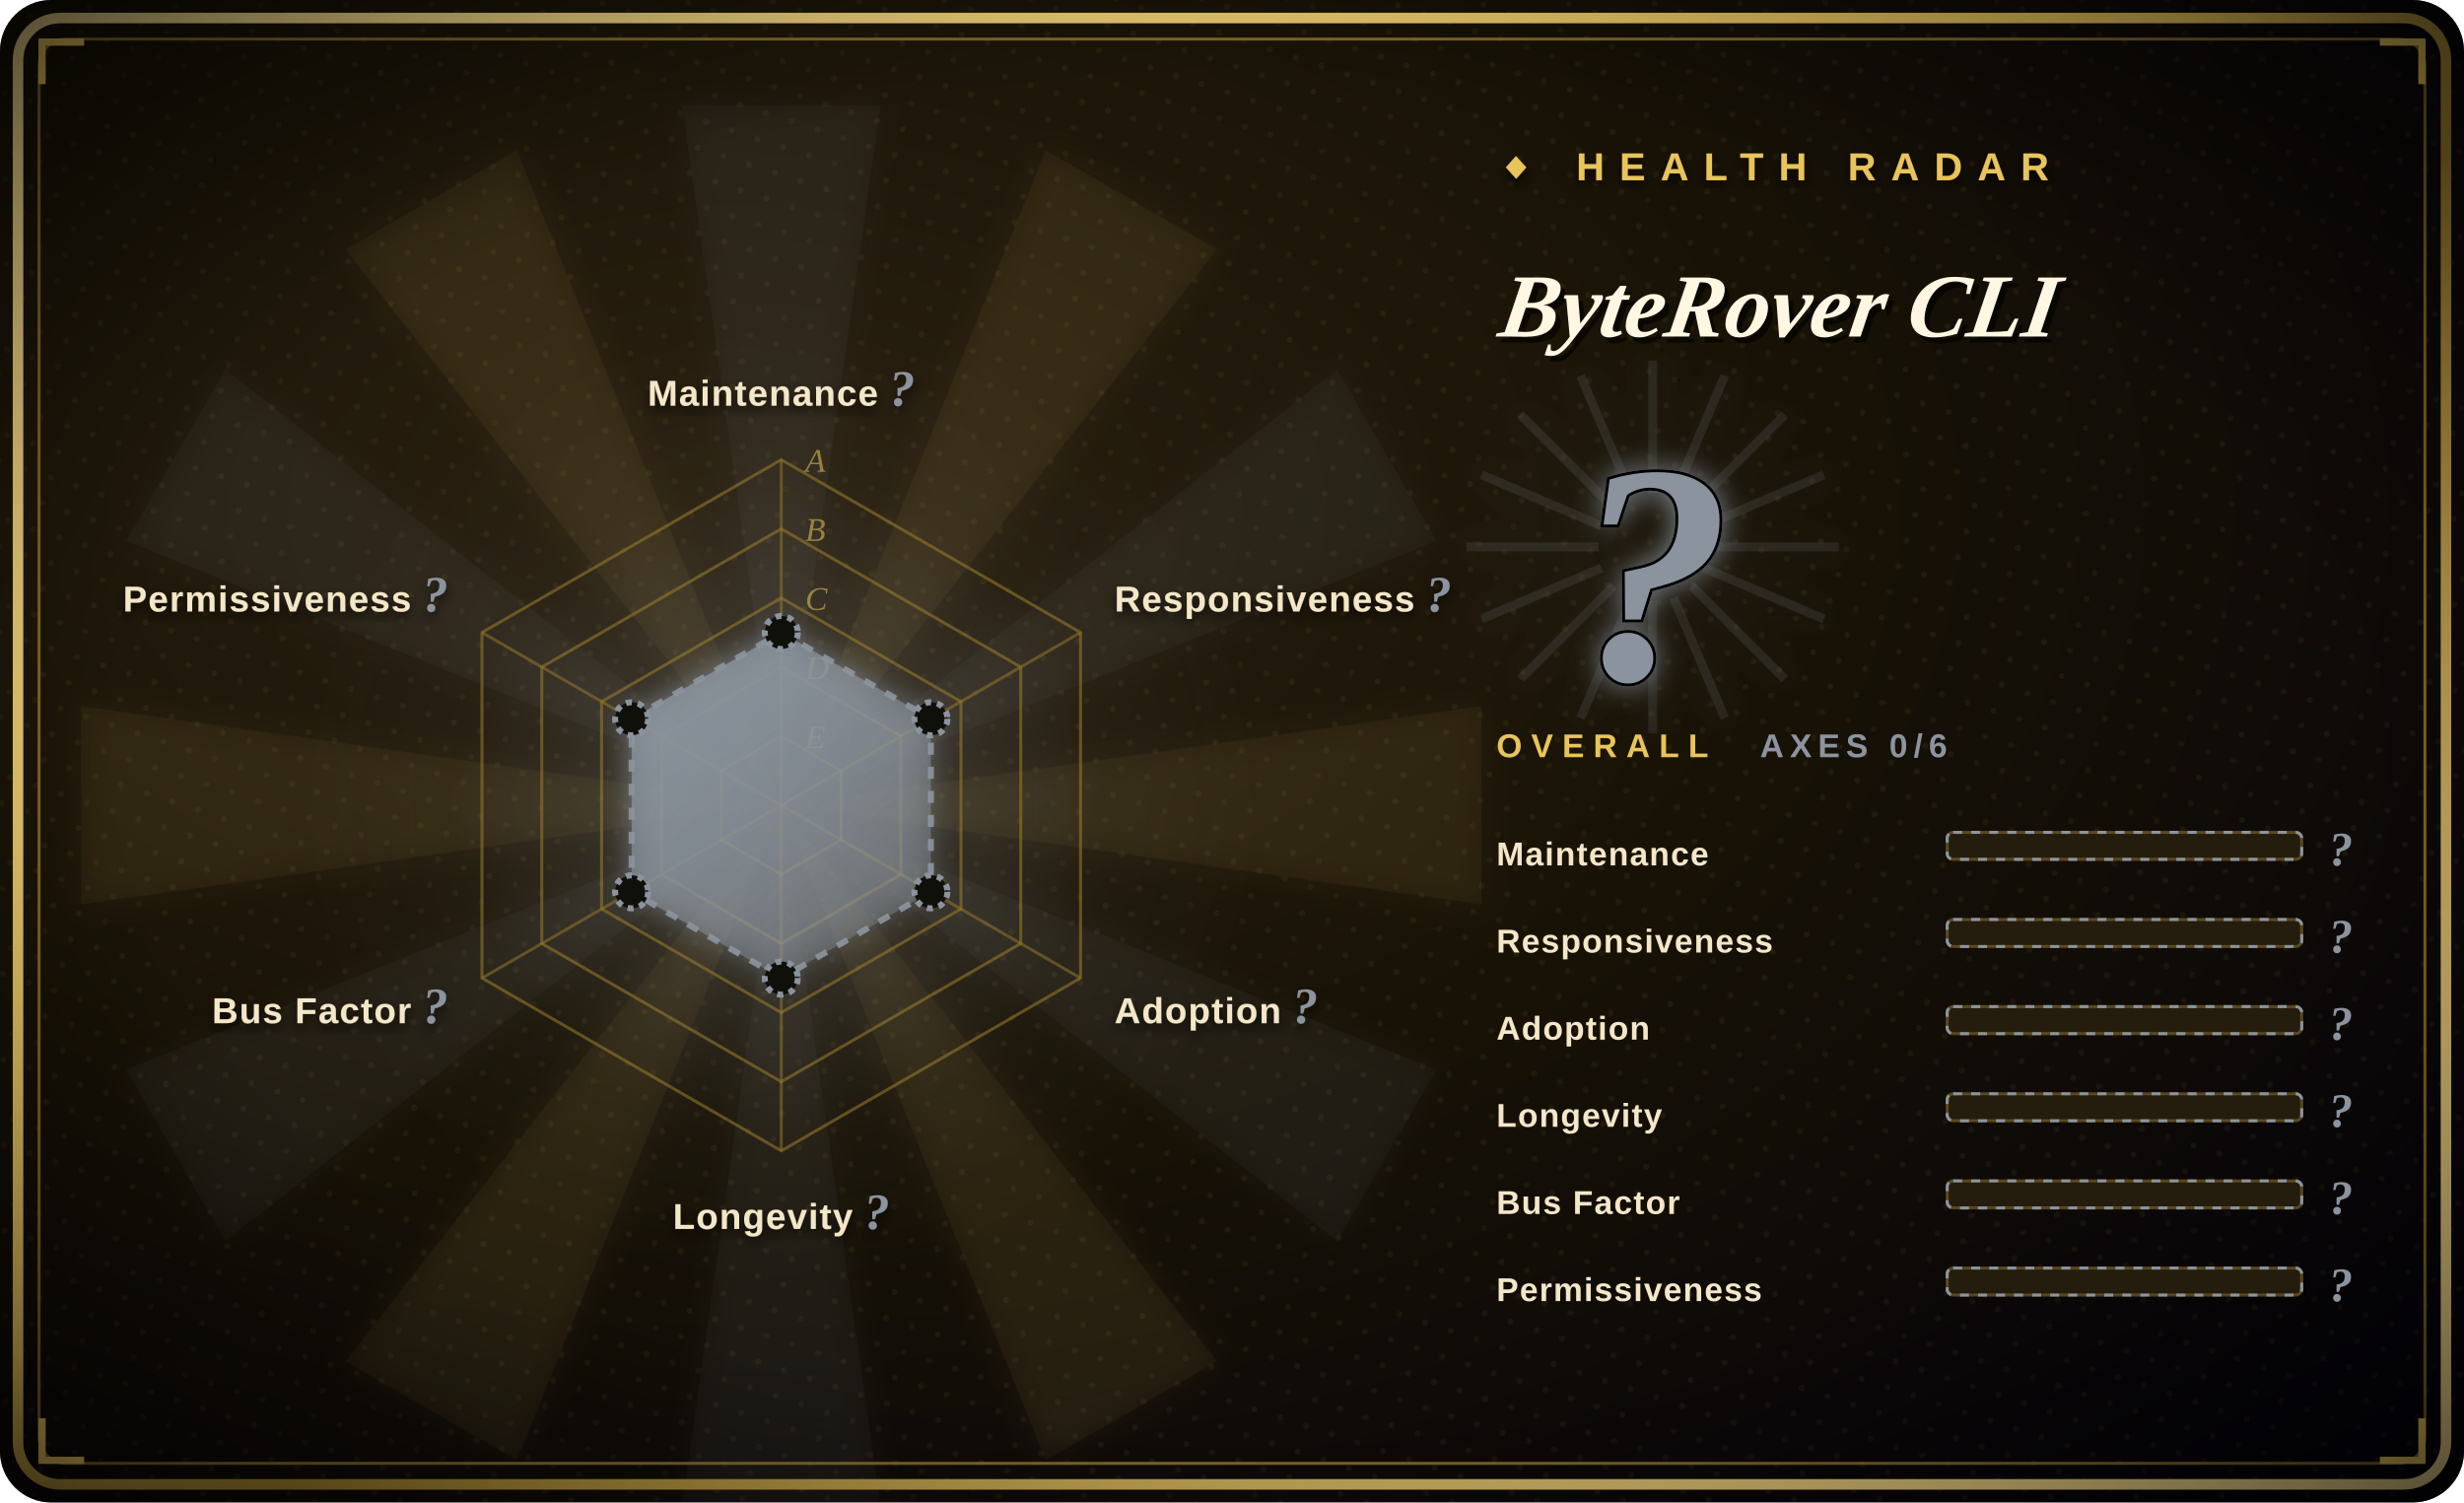
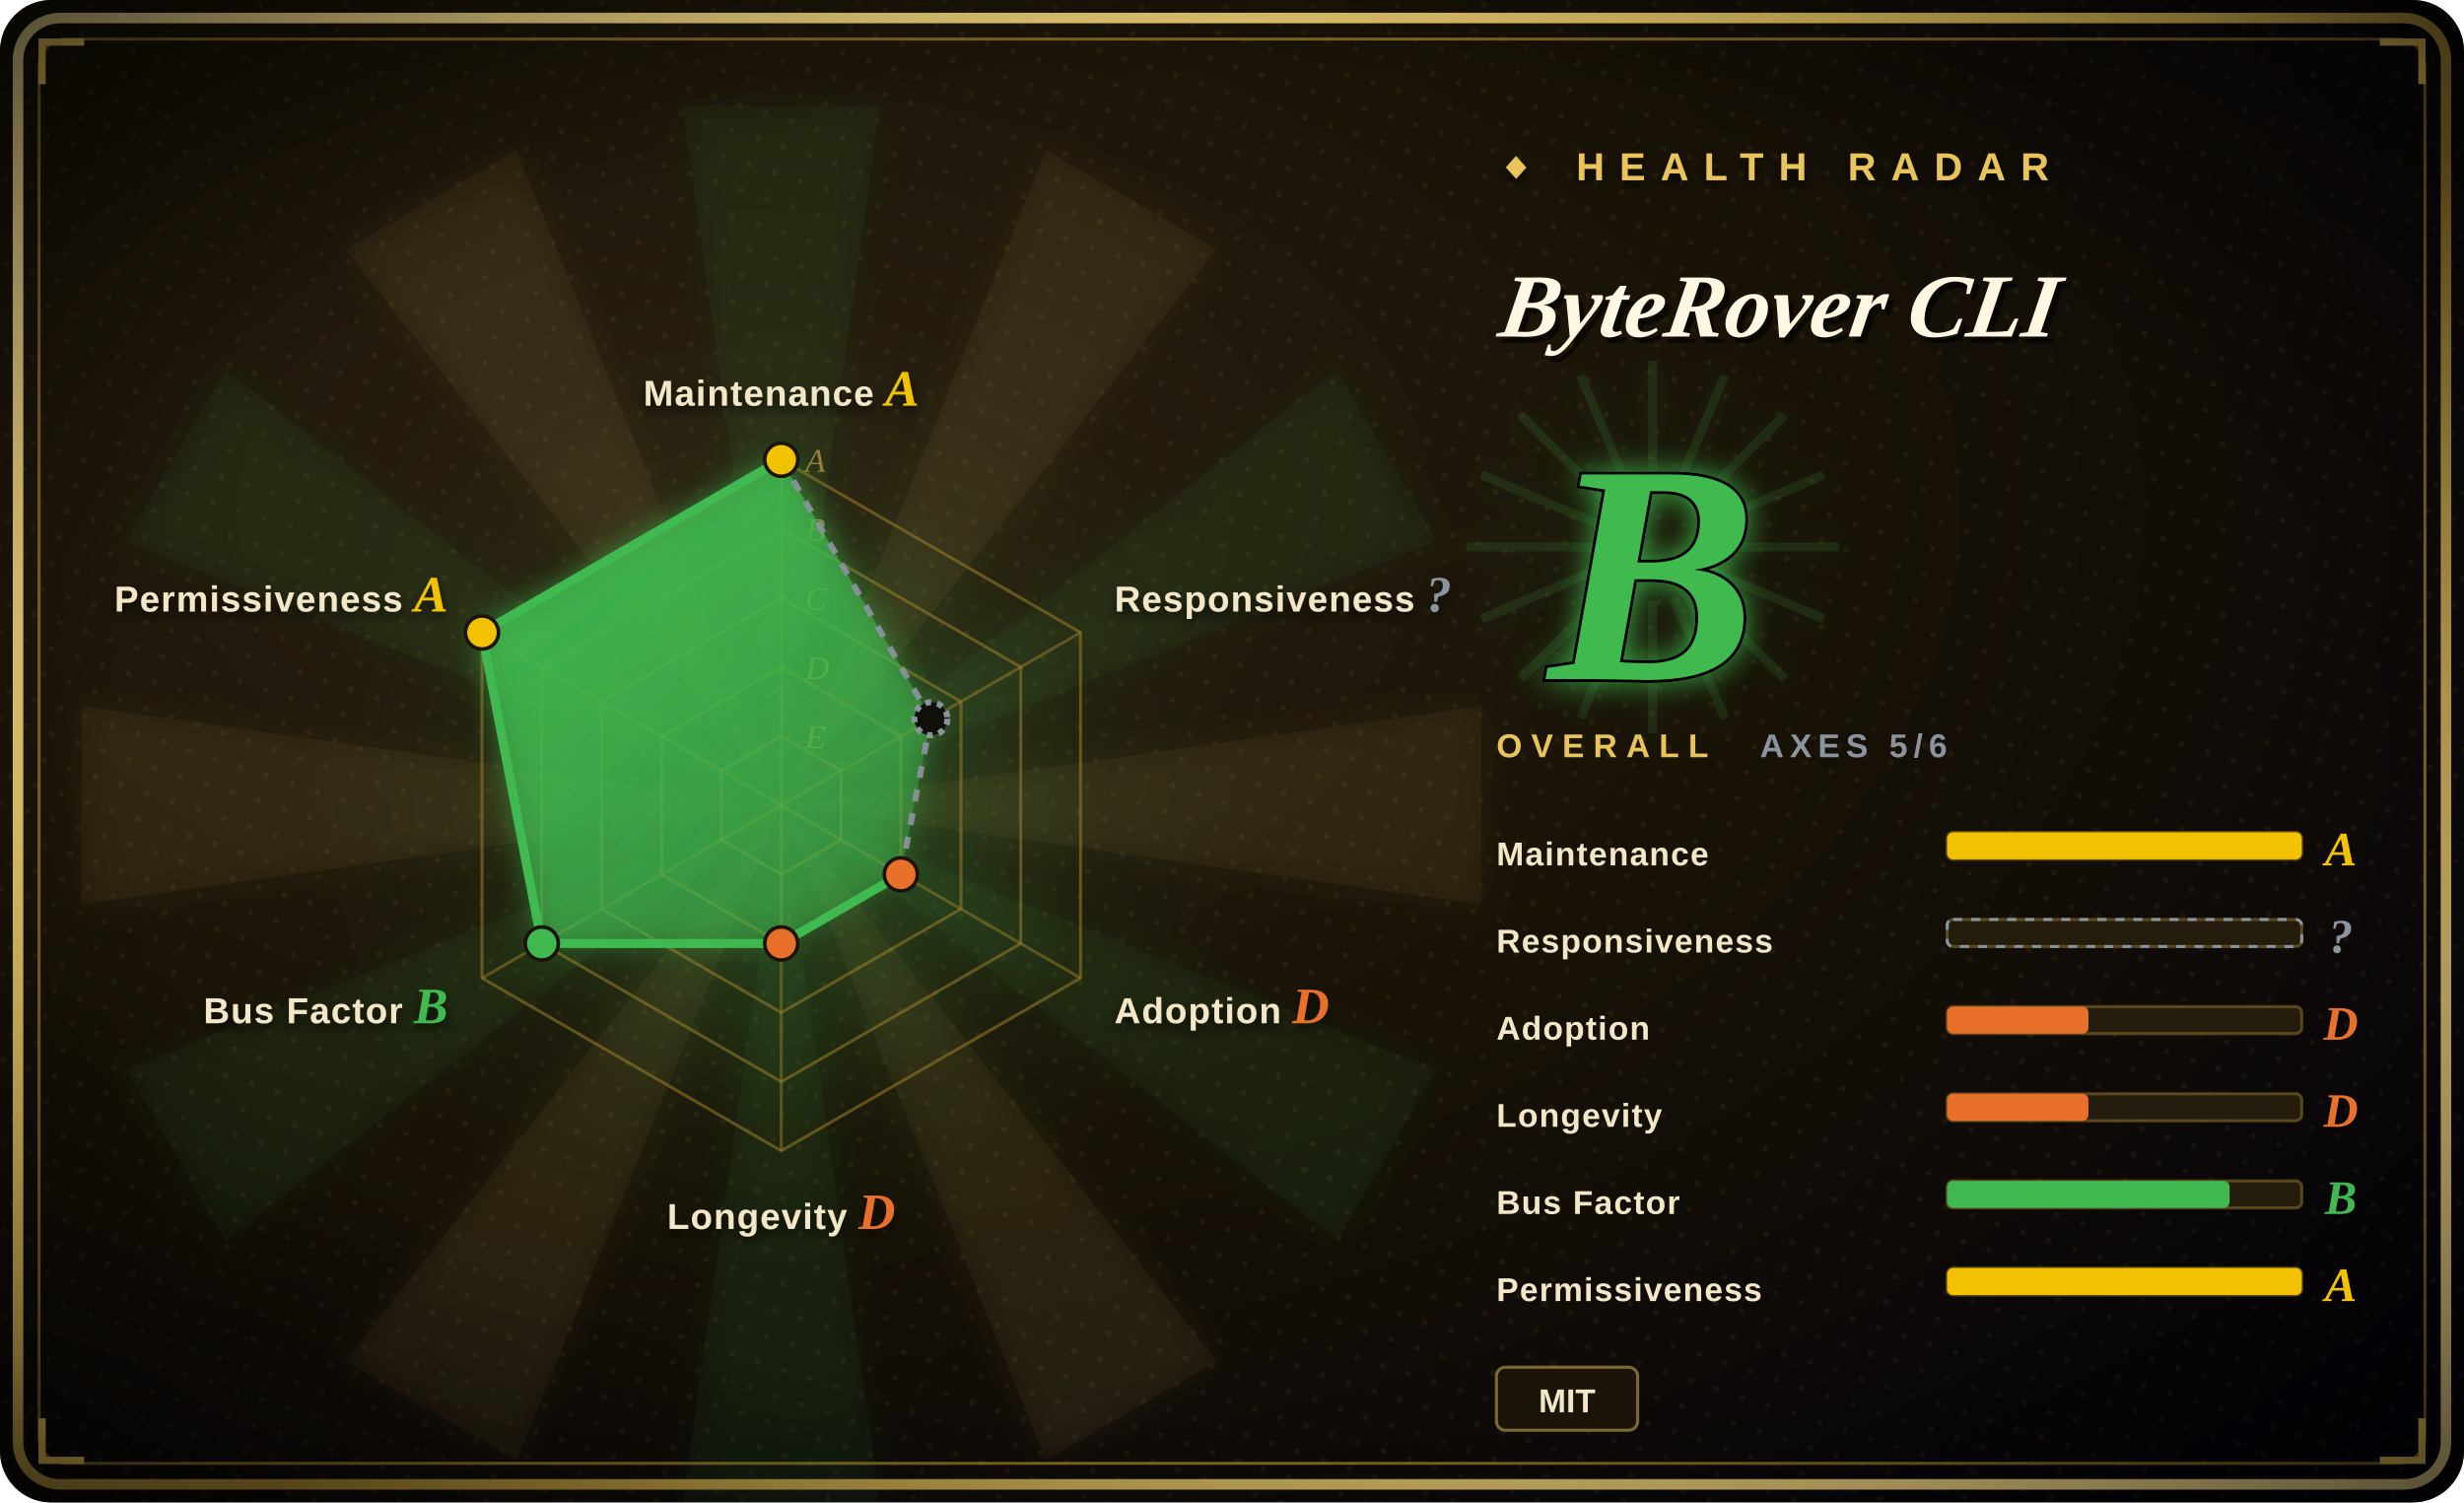
<svg xmlns="http://www.w3.org/2000/svg" width="820" height="500" viewBox="0 0 820 500">
  <defs>
    <radialGradient id="bg" cx="30%" cy="34%" r="90%">
      <stop offset="0%" stop-color="#2a2010" />
      <stop offset="48%" stop-color="#181206" />
      <stop offset="100%" stop-color="#05030a" />
    </radialGradient>
    <radialGradient id="vig" cx="50%" cy="50%" r="72%">
      <stop offset="62%" stop-color="#000000" stop-opacity="0" />
      <stop offset="100%" stop-color="#000000" stop-opacity="0.72" />
    </radialGradient>
    <linearGradient id="frame" x1="0" y1="0" x2="1" y2="1">
      <stop offset="0%" stop-color="#f6dd92" />
      <stop offset="45%" stop-color="#E8C45A" />
      <stop offset="55%" stop-color="#9c7d2a" />
      <stop offset="100%" stop-color="#f6dd92" />
    </linearGradient>
    <linearGradient id="poly" x1="0" y1="0" x2="0.7" y2="1">
-       <stop offset="0%" stop-color="#8B949E" stop-opacity="0.92" />
-       <stop offset="100%" stop-color="#8B949E" stop-opacity="0.34" />
+       <stop offset="0%" stop-color="#3FB950" stop-opacity="0.92" />
+       <stop offset="100%" stop-color="#3FB950" stop-opacity="0.34" />
    </linearGradient>
    <radialGradient id="halo" cx="50%" cy="50%" r="50%">
-       <stop offset="0%" stop-color="#8B949E" stop-opacity="0.34" />
-       <stop offset="68%" stop-color="#8B949E" stop-opacity="0.04" />
-       <stop offset="100%" stop-color="#8B949E" stop-opacity="0" />
+       <stop offset="0%" stop-color="#3FB950" stop-opacity="0.34" />
+       <stop offset="68%" stop-color="#3FB950" stop-opacity="0.04" />
+       <stop offset="100%" stop-color="#3FB950" stop-opacity="0" />
    </radialGradient>
    <filter id="glow" x="-60%" y="-60%" width="220%" height="220%">
      <feGaussianBlur stdDeviation="5" result="b" />
      <feMerge>
        <feMergeNode in="b" />
        <feMergeNode in="SourceGraphic" />
      </feMerge>
    </filter>
    <filter id="soft" x="-30%" y="-30%" width="160%" height="160%">
      <feDropShadow dx="0" dy="2" stdDeviation="2" flood-color="#000" flood-opacity="0.7" />
    </filter>
    <pattern id="halftone" width="9" height="9" patternUnits="userSpaceOnUse" patternTransform="rotate(18)">
      <circle cx="2" cy="2" r="1" fill="#E8C45A" fill-opacity="0.06" />
    </pattern>
  </defs>
  <rect width="820" height="500" rx="17" fill="url(#bg)" />
  <rect width="820" height="500" rx="17" fill="url(#halftone)" />
  <g opacity="0.5" filter="url(#glow)">
    <path d="M260,268 L493,235 L493,301 Z" fill="#E8C45A" fill-opacity="0.10" />
-     <path d="M260,268 L478,356 L445,413 Z" fill="#8B949E" fill-opacity="0.10" />
+     <path d="M260,268 L478,356 L445,413 Z" fill="#3FB950" fill-opacity="0.10" />
    <path d="M260,268 L405,453 L348,486 Z" fill="#E8C45A" fill-opacity="0.10" />
-     <path d="M260,268 L293,501 L227,501 Z" fill="#8B949E" fill-opacity="0.10" />
+     <path d="M260,268 L293,501 L227,501 Z" fill="#3FB950" fill-opacity="0.10" />
    <path d="M260,268 L172,486 L115,453 Z" fill="#E8C45A" fill-opacity="0.10" />
-     <path d="M260,268 L75,413 L42,356 Z" fill="#8B949E" fill-opacity="0.10" />
+     <path d="M260,268 L75,413 L42,356 Z" fill="#3FB950" fill-opacity="0.10" />
    <path d="M260,268 L27,301 L27,235 Z" fill="#E8C45A" fill-opacity="0.10" />
-     <path d="M260,268 L42,180 L75,123 Z" fill="#8B949E" fill-opacity="0.10" />
+     <path d="M260,268 L42,180 L75,123 Z" fill="#3FB950" fill-opacity="0.10" />
    <path d="M260,268 L115,83 L172,50 Z" fill="#E8C45A" fill-opacity="0.10" />
-     <path d="M260,268 L227,35 L293,35 Z" fill="#8B949E" fill-opacity="0.10" />
+     <path d="M260,268 L227,35 L293,35 Z" fill="#3FB950" fill-opacity="0.10" />
    <path d="M260,268 L348,50 L405,83 Z" fill="#E8C45A" fill-opacity="0.10" />
-     <path d="M260,268 L445,123 L478,180 Z" fill="#8B949E" fill-opacity="0.10" />
+     <path d="M260,268 L445,123 L478,180 Z" fill="#3FB950" fill-opacity="0.10" />
  </g>
  <circle cx="260" cy="268" r="161" fill="url(#halo)" />
  <rect x="6" y="6" width="808" height="488" rx="14" fill="none" stroke="url(#frame)" stroke-width="3.5" />
  <rect x="13" y="13" width="794" height="474" rx="9" fill="none" stroke="#9c7d2a" stroke-width="1" stroke-opacity="0.8" />
  <path d="M14,28 L14,14 L28,14" fill="none" stroke="#E8C45A" stroke-width="2.4" />
  <path d="M806,28 L806,14 L792,14" fill="none" stroke="#E8C45A" stroke-width="2.4" />
  <path d="M14,472 L14,486 L28,486" fill="none" stroke="#E8C45A" stroke-width="2.4" />
  <path d="M806,472 L806,486 L792,486" fill="none" stroke="#E8C45A" stroke-width="2.4" />
  <rect width="820" height="500" rx="17" fill="url(#vig)" />
  <polygon points="260.0,153.0 359.6,210.5 359.6,325.5 260.0,383.0 160.4,325.5 160.4,210.5" fill="none" stroke="#9c7d2a" stroke-opacity="0.55" stroke-width="1" />
  <polygon points="260.0,176.0 339.7,222.0 339.7,314.0 260.0,360.0 180.3,314.0 180.3,222.0" fill="none" stroke="#9c7d2a" stroke-opacity="0.55" stroke-width="1" />
  <polygon points="260.0,199.0 319.8,233.5 319.8,302.5 260.0,337.0 200.2,302.5 200.2,233.5" fill="none" stroke="#9c7d2a" stroke-opacity="0.55" stroke-width="1" />
  <polygon points="260.0,222.0 299.8,245.0 299.8,291.0 260.0,314.0 220.2,291.0 220.2,245.0" fill="none" stroke="#9c7d2a" stroke-opacity="0.55" stroke-width="1" />
  <polygon points="260.0,245.0 279.9,256.5 279.9,279.5 260.0,291.0 240.1,279.5 240.1,256.5" fill="none" stroke="#9c7d2a" stroke-opacity="0.55" stroke-width="1" />
  <line x1="260" y1="268" x2="260.0" y2="153.0" stroke="#9c7d2a" stroke-opacity="0.5" stroke-width="1" />
  <line x1="260" y1="268" x2="359.6" y2="210.5" stroke="#9c7d2a" stroke-opacity="0.5" stroke-width="1" />
  <line x1="260" y1="268" x2="359.6" y2="325.5" stroke="#9c7d2a" stroke-opacity="0.5" stroke-width="1" />
  <line x1="260" y1="268" x2="260.0" y2="383.0" stroke="#9c7d2a" stroke-opacity="0.5" stroke-width="1" />
  <line x1="260" y1="268" x2="160.4" y2="325.5" stroke="#9c7d2a" stroke-opacity="0.5" stroke-width="1" />
  <line x1="260" y1="268" x2="160.4" y2="210.5" stroke="#9c7d2a" stroke-opacity="0.5" stroke-width="1" />
  <text x="268" y="157.0" font-size="11" font-style="italic" fill="#E8C45A" fill-opacity="0.55" font-family="'Georgia','Times New Roman',serif">A</text>
  <text x="268" y="180.0" font-size="11" font-style="italic" fill="#E8C45A" fill-opacity="0.55" font-family="'Georgia','Times New Roman',serif">B</text>
  <text x="268" y="203.0" font-size="11" font-style="italic" fill="#E8C45A" fill-opacity="0.55" font-family="'Georgia','Times New Roman',serif">C</text>
  <text x="268" y="226.0" font-size="11" font-style="italic" fill="#E8C45A" fill-opacity="0.55" font-family="'Georgia','Times New Roman',serif">D</text>
  <text x="268" y="249.0" font-size="11" font-style="italic" fill="#E8C45A" fill-opacity="0.55" font-family="'Georgia','Times New Roman',serif">E</text>
-   <polygon points="260.0,210.5 309.8,239.2 309.8,296.8 260.0,325.5 210.2,296.8 210.2,239.2" fill="url(#poly)" filter="url(#glow)" />
-   <line x1="260.0" y1="210.5" x2="309.8" y2="239.2" stroke="#8B949E" stroke-width="2" stroke-dasharray="4 4" stroke-opacity="0.92" />
-   <line x1="309.8" y1="239.2" x2="309.8" y2="296.8" stroke="#8B949E" stroke-width="2" stroke-dasharray="4 4" stroke-opacity="0.92" />
-   <line x1="309.8" y1="296.8" x2="260.0" y2="325.5" stroke="#8B949E" stroke-width="2" stroke-dasharray="4 4" stroke-opacity="0.92" />
-   <line x1="260.0" y1="325.5" x2="210.2" y2="296.8" stroke="#8B949E" stroke-width="2" stroke-dasharray="4 4" stroke-opacity="0.92" />
-   <line x1="210.2" y1="296.8" x2="210.2" y2="239.2" stroke="#8B949E" stroke-width="2" stroke-dasharray="4 4" stroke-opacity="0.92" />
-   <line x1="210.2" y1="239.2" x2="260.0" y2="210.5" stroke="#8B949E" stroke-width="2" stroke-dasharray="4 4" stroke-opacity="0.92" />
-   <circle cx="260.0" cy="210.5" r="5.5" fill="#10100b" stroke="#8B949E" stroke-width="2" stroke-dasharray="2 2" />
+   <polygon points="260.0,153.0 309.8,239.2 299.8,291.0 260.0,314.0 180.3,314.0 160.4,210.5" fill="url(#poly)" filter="url(#glow)" />
+   <line x1="260.0" y1="153.0" x2="309.8" y2="239.2" stroke="#8B949E" stroke-width="2" stroke-dasharray="4 4" stroke-opacity="0.92" />
+   <line x1="309.8" y1="239.2" x2="299.8" y2="291.0" stroke="#8B949E" stroke-width="2" stroke-dasharray="4 4" stroke-opacity="0.92" />
+   <line x1="299.8" y1="291.0" x2="260.0" y2="314.0" stroke="#3FB950" stroke-width="3" />
+   <line x1="260.0" y1="314.0" x2="180.3" y2="314.0" stroke="#3FB950" stroke-width="3" />
+   <line x1="180.3" y1="314.0" x2="160.4" y2="210.5" stroke="#3FB950" stroke-width="3" />
+   <line x1="160.4" y1="210.5" x2="260.0" y2="153.0" stroke="#3FB950" stroke-width="3" />
+   <circle cx="260.0" cy="153.0" r="5.5" fill="#F2C200" stroke="#1a1306" stroke-width="1.2" />
  <circle cx="309.8" cy="239.2" r="5.5" fill="#10100b" stroke="#8B949E" stroke-width="2" stroke-dasharray="2 2" />
-   <circle cx="309.8" cy="296.8" r="5.5" fill="#10100b" stroke="#8B949E" stroke-width="2" stroke-dasharray="2 2" />
-   <circle cx="260.0" cy="325.5" r="5.5" fill="#10100b" stroke="#8B949E" stroke-width="2" stroke-dasharray="2 2" />
-   <circle cx="210.2" cy="296.8" r="5.5" fill="#10100b" stroke="#8B949E" stroke-width="2" stroke-dasharray="2 2" />
-   <circle cx="210.2" cy="239.2" r="5.5" fill="#10100b" stroke="#8B949E" stroke-width="2" stroke-dasharray="2 2" />
-   <text x="260.0" y="135.0" font-size="12" font-weight="900" fill="#f3e7c8" text-anchor="middle" font-family="'Arial Black','Helvetica Neue',Arial,sans-serif" letter-spacing="0.4" filter="url(#soft)">Maintenance <tspan fill="#8B949E" font-family="'Georgia','Times New Roman',serif" font-style="italic" font-size="17">?</tspan>
+   <circle cx="299.8" cy="291.0" r="5.5" fill="#E8702A" stroke="#1a1306" stroke-width="1.2" />
+   <circle cx="260.0" cy="314.0" r="5.5" fill="#E8702A" stroke="#1a1306" stroke-width="1.2" />
+   <circle cx="180.3" cy="314.0" r="5.5" fill="#3FB950" stroke="#1a1306" stroke-width="1.2" />
+   <circle cx="160.4" cy="210.5" r="5.5" fill="#F2C200" stroke="#1a1306" stroke-width="1.2" />
+   <text x="260.0" y="135.0" font-size="12" font-weight="900" fill="#f3e7c8" text-anchor="middle" font-family="'Arial Black','Helvetica Neue',Arial,sans-serif" letter-spacing="0.4" filter="url(#soft)">Maintenance <tspan fill="#F2C200" font-family="'Georgia','Times New Roman',serif" font-style="italic" font-size="17">A</tspan>
  </text>
  <text x="370.9" y="203.5" font-size="12" font-weight="900" fill="#f3e7c8" text-anchor="start" font-family="'Arial Black','Helvetica Neue',Arial,sans-serif" letter-spacing="0.4" filter="url(#soft)">Responsiveness <tspan fill="#8B949E" font-family="'Georgia','Times New Roman',serif" font-style="italic" font-size="17">?</tspan>
  </text>
-   <text x="370.9" y="340.5" font-size="12" font-weight="900" fill="#f3e7c8" text-anchor="start" font-family="'Arial Black','Helvetica Neue',Arial,sans-serif" letter-spacing="0.4" filter="url(#soft)">Adoption <tspan fill="#8B949E" font-family="'Georgia','Times New Roman',serif" font-style="italic" font-size="17">?</tspan>
+   <text x="370.9" y="340.5" font-size="12" font-weight="900" fill="#f3e7c8" text-anchor="start" font-family="'Arial Black','Helvetica Neue',Arial,sans-serif" letter-spacing="0.4" filter="url(#soft)">Adoption <tspan fill="#E8702A" font-family="'Georgia','Times New Roman',serif" font-style="italic" font-size="17">D</tspan>
  </text>
-   <text x="260.0" y="409.0" font-size="12" font-weight="900" fill="#f3e7c8" text-anchor="middle" font-family="'Arial Black','Helvetica Neue',Arial,sans-serif" letter-spacing="0.4" filter="url(#soft)">Longevity <tspan fill="#8B949E" font-family="'Georgia','Times New Roman',serif" font-style="italic" font-size="17">?</tspan>
+   <text x="260.0" y="409.0" font-size="12" font-weight="900" fill="#f3e7c8" text-anchor="middle" font-family="'Arial Black','Helvetica Neue',Arial,sans-serif" letter-spacing="0.4" filter="url(#soft)">Longevity <tspan fill="#E8702A" font-family="'Georgia','Times New Roman',serif" font-style="italic" font-size="17">D</tspan>
  </text>
-   <text x="149.1" y="340.5" font-size="12" font-weight="900" fill="#f3e7c8" text-anchor="end" font-family="'Arial Black','Helvetica Neue',Arial,sans-serif" letter-spacing="0.4" filter="url(#soft)">Bus Factor <tspan fill="#8B949E" font-family="'Georgia','Times New Roman',serif" font-style="italic" font-size="17">?</tspan>
+   <text x="149.1" y="340.5" font-size="12" font-weight="900" fill="#f3e7c8" text-anchor="end" font-family="'Arial Black','Helvetica Neue',Arial,sans-serif" letter-spacing="0.4" filter="url(#soft)">Bus Factor <tspan fill="#3FB950" font-family="'Georgia','Times New Roman',serif" font-style="italic" font-size="17">B</tspan>
  </text>
-   <text x="149.1" y="203.5" font-size="12" font-weight="900" fill="#f3e7c8" text-anchor="end" font-family="'Arial Black','Helvetica Neue',Arial,sans-serif" letter-spacing="0.4" filter="url(#soft)">Permissiveness <tspan fill="#8B949E" font-family="'Georgia','Times New Roman',serif" font-style="italic" font-size="17">?</tspan>
+   <text x="149.1" y="203.5" font-size="12" font-weight="900" fill="#f3e7c8" text-anchor="end" font-family="'Arial Black','Helvetica Neue',Arial,sans-serif" letter-spacing="0.4" filter="url(#soft)">Permissiveness <tspan fill="#F2C200" font-family="'Georgia','Times New Roman',serif" font-style="italic" font-size="17">A</tspan>
  </text>
  <text x="498" y="60" font-size="13" letter-spacing="5" fill="#E8C45A" font-weight="900" font-family="'Arial Black','Helvetica Neue',Arial,sans-serif" filter="url(#soft)">◆ HEALTH RADAR</text>
  <g transform="translate(498,112) skewX(-9)">
    <text x="2" y="2" font-size="30" font-weight="900" font-style="italic" fill="#000" fill-opacity="0.6" font-family="'Georgia','Times New Roman',serif">ByteRover CLI</text>
    <text x="0" y="0" font-size="30" font-weight="900" font-style="italic" fill="#fff7e2" font-family="'Georgia','Times New Roman',serif">ByteRover CLI</text>
  </g>
  <line x1="498" y1="124" x2="648" y2="124" stroke="url(#frame)" stroke-width="2" />
  <g opacity="0.85" filter="url(#glow)">
-     <line x1="568" y1="182" x2="612" y2="182" stroke="#8B949E" stroke-opacity="0.16" stroke-width="3" />
-     <line x1="567" y1="189" x2="607" y2="206" stroke="#8B949E" stroke-opacity="0.16" stroke-width="3" />
-     <line x1="563" y1="195" x2="594" y2="226" stroke="#8B949E" stroke-opacity="0.16" stroke-width="3" />
-     <line x1="557" y1="199" x2="574" y2="239" stroke="#8B949E" stroke-opacity="0.16" stroke-width="3" />
-     <line x1="550" y1="200" x2="550" y2="244" stroke="#8B949E" stroke-opacity="0.16" stroke-width="3" />
-     <line x1="543" y1="199" x2="526" y2="239" stroke="#8B949E" stroke-opacity="0.16" stroke-width="3" />
-     <line x1="537" y1="195" x2="506" y2="226" stroke="#8B949E" stroke-opacity="0.16" stroke-width="3" />
-     <line x1="533" y1="189" x2="493" y2="206" stroke="#8B949E" stroke-opacity="0.16" stroke-width="3" />
-     <line x1="532" y1="182" x2="488" y2="182" stroke="#8B949E" stroke-opacity="0.16" stroke-width="3" />
-     <line x1="533" y1="175" x2="493" y2="158" stroke="#8B949E" stroke-opacity="0.16" stroke-width="3" />
-     <line x1="537" y1="169" x2="506" y2="138" stroke="#8B949E" stroke-opacity="0.16" stroke-width="3" />
-     <line x1="543" y1="165" x2="526" y2="125" stroke="#8B949E" stroke-opacity="0.16" stroke-width="3" />
-     <line x1="550" y1="164" x2="550" y2="120" stroke="#8B949E" stroke-opacity="0.16" stroke-width="3" />
-     <line x1="557" y1="165" x2="574" y2="125" stroke="#8B949E" stroke-opacity="0.16" stroke-width="3" />
-     <line x1="563" y1="169" x2="594" y2="138" stroke="#8B949E" stroke-opacity="0.16" stroke-width="3" />
-     <line x1="567" y1="175" x2="607" y2="158" stroke="#8B949E" stroke-opacity="0.16" stroke-width="3" />
+     <line x1="568" y1="182" x2="612" y2="182" stroke="#3FB950" stroke-opacity="0.16" stroke-width="3" />
+     <line x1="567" y1="189" x2="607" y2="206" stroke="#3FB950" stroke-opacity="0.16" stroke-width="3" />
+     <line x1="563" y1="195" x2="594" y2="226" stroke="#3FB950" stroke-opacity="0.16" stroke-width="3" />
+     <line x1="557" y1="199" x2="574" y2="239" stroke="#3FB950" stroke-opacity="0.16" stroke-width="3" />
+     <line x1="550" y1="200" x2="550" y2="244" stroke="#3FB950" stroke-opacity="0.16" stroke-width="3" />
+     <line x1="543" y1="199" x2="526" y2="239" stroke="#3FB950" stroke-opacity="0.16" stroke-width="3" />
+     <line x1="537" y1="195" x2="506" y2="226" stroke="#3FB950" stroke-opacity="0.16" stroke-width="3" />
+     <line x1="533" y1="189" x2="493" y2="206" stroke="#3FB950" stroke-opacity="0.16" stroke-width="3" />
+     <line x1="532" y1="182" x2="488" y2="182" stroke="#3FB950" stroke-opacity="0.16" stroke-width="3" />
+     <line x1="533" y1="175" x2="493" y2="158" stroke="#3FB950" stroke-opacity="0.16" stroke-width="3" />
+     <line x1="537" y1="169" x2="506" y2="138" stroke="#3FB950" stroke-opacity="0.16" stroke-width="3" />
+     <line x1="543" y1="165" x2="526" y2="125" stroke="#3FB950" stroke-opacity="0.16" stroke-width="3" />
+     <line x1="550" y1="164" x2="550" y2="120" stroke="#3FB950" stroke-opacity="0.16" stroke-width="3" />
+     <line x1="557" y1="165" x2="574" y2="125" stroke="#3FB950" stroke-opacity="0.16" stroke-width="3" />
+     <line x1="563" y1="169" x2="594" y2="138" stroke="#3FB950" stroke-opacity="0.16" stroke-width="3" />
+     <line x1="567" y1="175" x2="607" y2="158" stroke="#3FB950" stroke-opacity="0.16" stroke-width="3" />
  </g>
-   <text x="550" y="226" font-size="104" font-weight="900" font-style="italic" text-anchor="middle" fill="#8B949E" stroke="#000" stroke-width="2" paint-order="stroke" font-family="'Georgia','Times New Roman',serif" filter="url(#glow)">?</text>
+   <text x="550" y="226" font-size="104" font-weight="900" font-style="italic" text-anchor="middle" fill="#3FB950" stroke="#000" stroke-width="2" paint-order="stroke" font-family="'Georgia','Times New Roman',serif" filter="url(#glow)">B</text>
  <text x="498" y="252" font-size="11" letter-spacing="3" fill="#E8C45A" font-family="'Arial Black','Helvetica Neue',Arial,sans-serif" font-weight="900">OVERALL</text>
-   <text x="648" y="252" font-size="11" letter-spacing="2" fill="#8B949E" font-family="'Arial Black','Helvetica Neue',Arial,sans-serif" font-weight="900" text-anchor="end">AXES 0/6</text>
+   <text x="648" y="252" font-size="11" letter-spacing="2" fill="#8B949E" font-family="'Arial Black','Helvetica Neue',Arial,sans-serif" font-weight="900" text-anchor="end">AXES 5/6</text>
  <text x="498" y="288" font-size="11" font-weight="900" fill="#f3e7c8" font-family="'Arial Black','Helvetica Neue',Arial,sans-serif" letter-spacing="0.4">Maintenance</text>
  <rect x="648" y="277" width="118" height="9" rx="2" fill="#241d0e" stroke="#9c7d2a" stroke-opacity="0.5" />
-   <rect x="648" y="277" width="118" height="9" rx="2" fill="none" stroke="#8B949E" stroke-dasharray="3 3" />
-   <text x="779" y="288" font-size="16" font-weight="900" font-style="italic" fill="#8B949E" font-family="'Georgia','Times New Roman',serif" text-anchor="middle">?</text>
+   <rect x="648" y="277" width="118" height="9" rx="2" fill="#F2C200" />
+   <text x="779" y="288" font-size="16" font-weight="900" font-style="italic" fill="#F2C200" font-family="'Georgia','Times New Roman',serif" text-anchor="middle">A</text>
  <text x="498" y="317" font-size="11" font-weight="900" fill="#f3e7c8" font-family="'Arial Black','Helvetica Neue',Arial,sans-serif" letter-spacing="0.4">Responsiveness</text>
  <rect x="648" y="306" width="118" height="9" rx="2" fill="#241d0e" stroke="#9c7d2a" stroke-opacity="0.5" />
  <rect x="648" y="306" width="118" height="9" rx="2" fill="none" stroke="#8B949E" stroke-dasharray="3 3" />
  <text x="779" y="317" font-size="16" font-weight="900" font-style="italic" fill="#8B949E" font-family="'Georgia','Times New Roman',serif" text-anchor="middle">?</text>
  <text x="498" y="346" font-size="11" font-weight="900" fill="#f3e7c8" font-family="'Arial Black','Helvetica Neue',Arial,sans-serif" letter-spacing="0.4">Adoption</text>
  <rect x="648" y="335" width="118" height="9" rx="2" fill="#241d0e" stroke="#9c7d2a" stroke-opacity="0.5" />
-   <rect x="648" y="335" width="118" height="9" rx="2" fill="none" stroke="#8B949E" stroke-dasharray="3 3" />
-   <text x="779" y="346" font-size="16" font-weight="900" font-style="italic" fill="#8B949E" font-family="'Georgia','Times New Roman',serif" text-anchor="middle">?</text>
+   <rect x="648" y="335" width="47" height="9" rx="2" fill="#E8702A" />
+   <text x="779" y="346" font-size="16" font-weight="900" font-style="italic" fill="#E8702A" font-family="'Georgia','Times New Roman',serif" text-anchor="middle">D</text>
  <text x="498" y="375" font-size="11" font-weight="900" fill="#f3e7c8" font-family="'Arial Black','Helvetica Neue',Arial,sans-serif" letter-spacing="0.4">Longevity</text>
  <rect x="648" y="364" width="118" height="9" rx="2" fill="#241d0e" stroke="#9c7d2a" stroke-opacity="0.5" />
-   <rect x="648" y="364" width="118" height="9" rx="2" fill="none" stroke="#8B949E" stroke-dasharray="3 3" />
-   <text x="779" y="375" font-size="16" font-weight="900" font-style="italic" fill="#8B949E" font-family="'Georgia','Times New Roman',serif" text-anchor="middle">?</text>
+   <rect x="648" y="364" width="47" height="9" rx="2" fill="#E8702A" />
+   <text x="779" y="375" font-size="16" font-weight="900" font-style="italic" fill="#E8702A" font-family="'Georgia','Times New Roman',serif" text-anchor="middle">D</text>
  <text x="498" y="404" font-size="11" font-weight="900" fill="#f3e7c8" font-family="'Arial Black','Helvetica Neue',Arial,sans-serif" letter-spacing="0.4">Bus Factor</text>
  <rect x="648" y="393" width="118" height="9" rx="2" fill="#241d0e" stroke="#9c7d2a" stroke-opacity="0.5" />
-   <rect x="648" y="393" width="118" height="9" rx="2" fill="none" stroke="#8B949E" stroke-dasharray="3 3" />
-   <text x="779" y="404" font-size="16" font-weight="900" font-style="italic" fill="#8B949E" font-family="'Georgia','Times New Roman',serif" text-anchor="middle">?</text>
+   <rect x="648" y="393" width="94" height="9" rx="2" fill="#3FB950" />
+   <text x="779" y="404" font-size="16" font-weight="900" font-style="italic" fill="#3FB950" font-family="'Georgia','Times New Roman',serif" text-anchor="middle">B</text>
  <text x="498" y="433" font-size="11" font-weight="900" fill="#f3e7c8" font-family="'Arial Black','Helvetica Neue',Arial,sans-serif" letter-spacing="0.4">Permissiveness</text>
  <rect x="648" y="422" width="118" height="9" rx="2" fill="#241d0e" stroke="#9c7d2a" stroke-opacity="0.5" />
-   <rect x="648" y="422" width="118" height="9" rx="2" fill="none" stroke="#8B949E" stroke-dasharray="3 3" />
-   <text x="779" y="433" font-size="16" font-weight="900" font-style="italic" fill="#8B949E" font-family="'Georgia','Times New Roman',serif" text-anchor="middle">?</text>
+   <rect x="648" y="422" width="118" height="9" rx="2" fill="#F2C200" />
+   <text x="779" y="433" font-size="16" font-weight="900" font-style="italic" fill="#F2C200" font-family="'Georgia','Times New Roman',serif" text-anchor="middle">A</text>
+   <rect x="498" y="455" width="47" height="21" rx="3" fill="#1b1408" stroke="#E8C45A" stroke-opacity="0.5" />
+   <text x="521.5" y="470" font-size="11" font-weight="700" fill="#f3e7c8" text-anchor="middle" font-family="'Arial Black','Helvetica Neue',Arial,sans-serif">MIT</text>
</svg>
